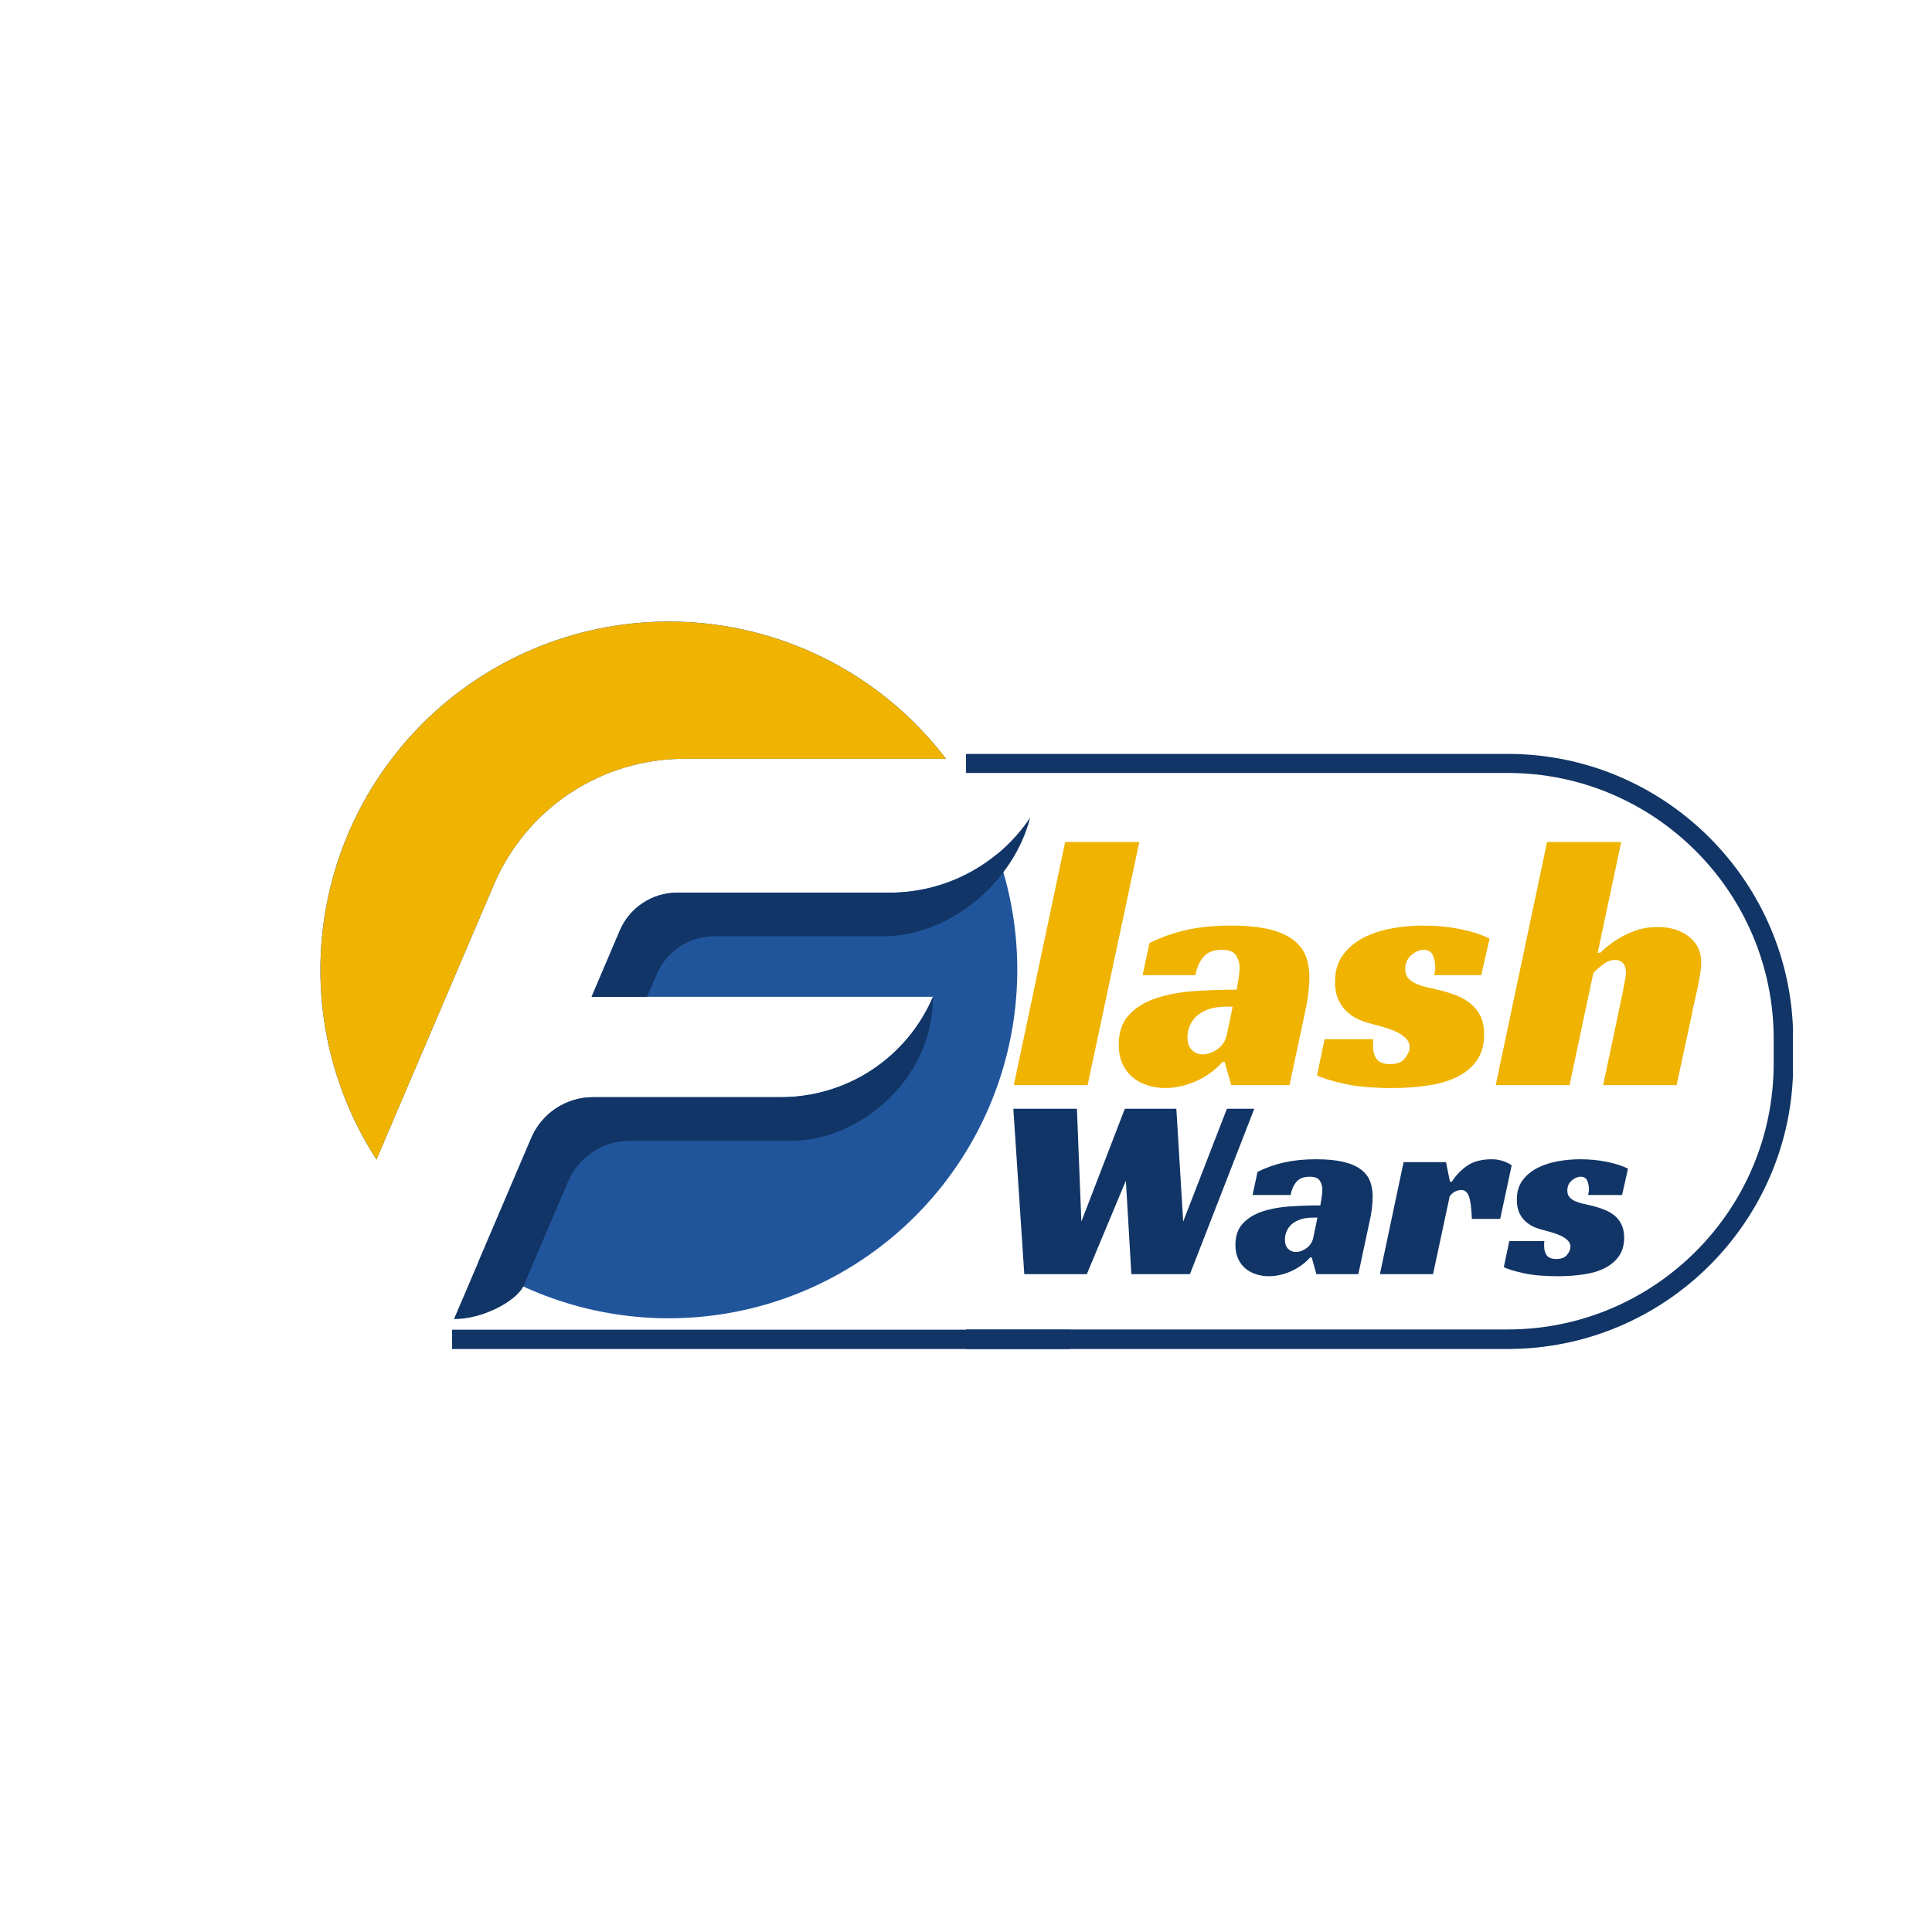
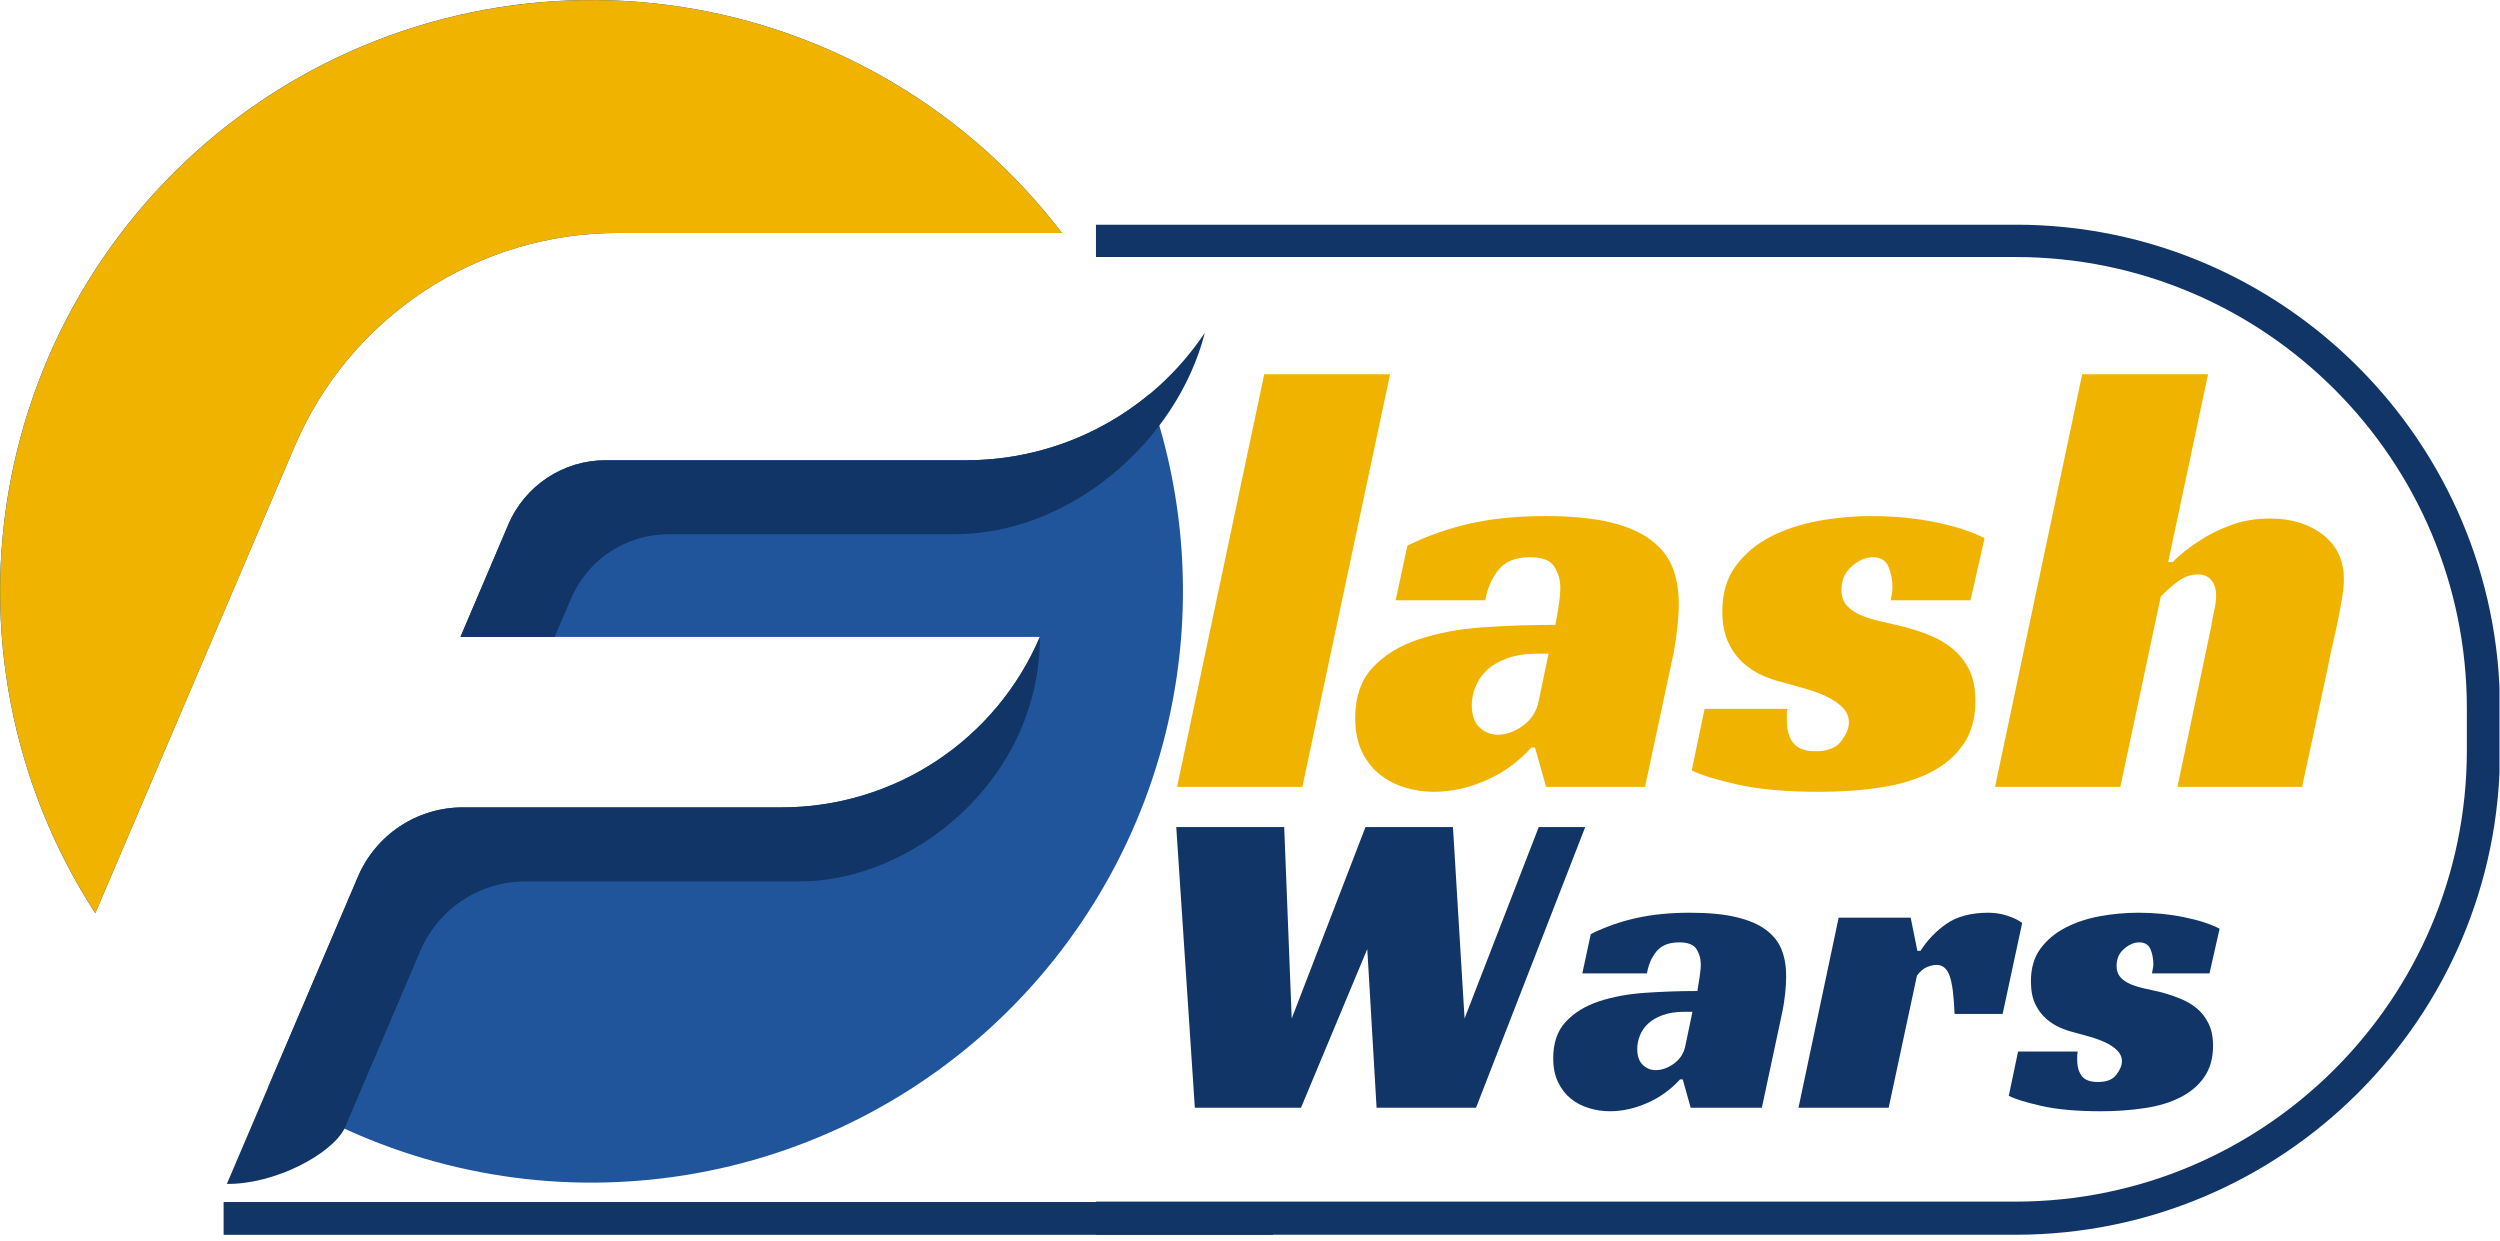
- <svg xmlns="http://www.w3.org/2000/svg" width="500" zoomAndPan="magnify" viewBox="0 0 375 375" height="500" preserveAspectRatio="xMidYMid meet" version="1.0">
+ <svg xmlns="http://www.w3.org/2000/svg" zoomAndPan="magnify" preserveAspectRatio="xMidYMid meet" version="1.0" viewBox="62.18 120.64 285.88 141.83">
  <defs>
    <g />
    <clipPath id="71f188af85">
      <path d="M 187.504 146.34 L 348.004 146.34 L 348.004 261.84 L 187.504 261.84 Z M 187.504 146.34 " clip-rule="nonzero" />
    </clipPath>
  </defs>
  <path fill="#21559b" d="M 95.875 171.676 C 96.645 169.875 97.539 168.141 98.562 166.469 C 99.586 164.801 100.723 163.211 101.977 161.711 C 103.23 160.207 104.59 158.801 106.051 157.496 C 107.512 156.191 109.059 155 110.691 153.922 C 112.324 152.844 114.031 151.891 115.805 151.062 C 117.578 150.23 119.402 149.535 121.277 148.973 C 123.152 148.41 125.059 147.988 126.996 147.703 C 128.934 147.422 130.883 147.281 132.84 147.281 L 183.617 147.281 C 182.309 145.562 180.918 143.91 179.449 142.324 C 177.98 140.738 176.441 139.227 174.828 137.785 C 173.211 136.348 171.535 134.988 169.789 133.711 C 168.047 132.434 166.246 131.242 164.387 130.137 C 162.531 129.035 160.625 128.02 158.668 127.098 C 156.715 126.176 154.719 125.352 152.684 124.617 C 150.648 123.887 148.586 123.258 146.488 122.723 C 144.395 122.191 142.277 121.758 140.145 121.43 C 138.008 121.102 135.859 120.871 133.699 120.75 C 131.543 120.625 129.383 120.605 127.223 120.688 C 125.062 120.77 122.914 120.957 120.77 121.246 C 118.629 121.535 116.504 121.926 114.398 122.418 C 112.297 122.91 110.219 123.504 108.172 124.195 C 106.121 124.887 104.113 125.676 102.141 126.559 C 100.168 127.445 98.242 128.422 96.363 129.492 C 94.484 130.559 92.66 131.715 90.895 132.961 C 89.125 134.203 87.422 135.531 85.781 136.938 C 84.141 138.344 82.57 139.828 81.074 141.387 C 79.574 142.945 78.152 144.57 76.812 146.266 C 75.469 147.957 74.211 149.715 73.035 151.527 C 71.859 153.344 70.777 155.211 69.781 157.129 C 68.785 159.047 67.883 161.008 67.078 163.016 C 66.27 165.02 65.559 167.059 64.949 169.133 C 64.336 171.207 63.824 173.305 63.414 175.426 C 63.004 177.547 62.695 179.684 62.492 181.836 C 62.285 183.988 62.184 186.145 62.184 188.309 C 62.184 190.469 62.289 192.625 62.496 194.777 C 62.707 196.93 63.016 199.066 63.43 201.188 C 63.84 203.309 64.355 205.406 64.969 207.48 C 65.582 209.551 66.293 211.59 67.102 213.594 C 67.914 215.602 68.816 217.562 69.812 219.48 C 70.812 221.395 71.898 223.262 73.074 225.074 Z M 95.875 171.676 " fill-opacity="1" fill-rule="nonzero" />
  <path fill="#21559b" d="M 172.66 173.27 L 131.441 173.27 C 130.254 173.266 129.094 173.438 127.957 173.777 C 126.824 174.121 125.762 174.617 124.77 175.27 C 123.781 175.922 122.906 176.703 122.148 177.613 C 121.387 178.523 120.773 179.523 120.309 180.617 L 114.832 193.477 L 181.09 193.477 C 180.477 194.914 179.762 196.301 178.945 197.633 C 178.129 198.965 177.219 200.234 176.219 201.434 C 175.215 202.633 174.133 203.754 172.965 204.797 C 171.801 205.84 170.566 206.789 169.262 207.652 C 167.957 208.512 166.598 209.277 165.18 209.938 C 163.766 210.602 162.309 211.156 160.812 211.605 C 159.312 212.055 157.793 212.395 156.246 212.621 C 154.699 212.852 153.145 212.965 151.578 212.965 L 115.105 212.965 C 113.828 212.965 112.578 213.148 111.355 213.516 C 110.133 213.883 108.988 214.418 107.922 215.121 C 106.855 215.824 105.914 216.668 105.098 217.648 C 104.277 218.629 103.617 219.707 103.117 220.883 L 92.867 244.906 C 94.336 245.863 95.84 246.762 97.379 247.602 C 98.918 248.441 100.488 249.223 102.09 249.941 C 103.688 250.66 105.312 251.312 106.965 251.906 C 108.617 252.496 110.285 253.023 111.98 253.488 C 113.672 253.949 115.379 254.344 117.102 254.672 C 118.824 255.004 120.555 255.266 122.297 255.461 C 124.043 255.652 125.789 255.781 127.543 255.84 C 129.293 255.898 131.047 255.887 132.801 255.809 C 134.551 255.73 136.297 255.586 138.039 255.371 C 139.777 255.16 141.508 254.879 143.227 254.531 C 144.945 254.184 146.648 253.77 148.336 253.289 C 150.023 252.809 151.688 252.262 153.332 251.652 C 154.977 251.043 156.594 250.367 158.188 249.633 C 159.777 248.898 161.34 248.102 162.867 247.242 C 164.398 246.387 165.895 245.473 167.352 244.496 C 168.812 243.523 170.23 242.496 171.609 241.41 C 172.988 240.328 174.32 239.191 175.613 238.004 C 176.902 236.816 178.145 235.582 179.34 234.297 C 180.535 233.012 181.676 231.684 182.77 230.312 C 183.859 228.938 184.895 227.523 185.875 226.07 C 186.855 224.617 187.781 223.129 188.645 221.602 C 189.512 220.078 190.316 218.52 191.059 216.934 C 191.805 215.344 192.484 213.73 193.105 212.09 C 193.723 210.449 194.277 208.785 194.766 207.102 C 195.254 205.418 195.68 203.719 196.035 202 C 196.395 200.281 196.684 198.555 196.906 196.816 C 197.129 195.074 197.285 193.332 197.371 191.578 C 197.457 189.828 197.477 188.074 197.426 186.32 C 197.379 184.57 197.262 182.82 197.074 181.078 C 196.891 179.332 196.637 177.598 196.316 175.875 C 195.996 174.148 195.609 172.441 195.156 170.746 C 194.703 169.051 194.188 167.379 193.602 165.723 C 192.141 166.934 190.59 168.012 188.941 168.953 C 187.293 169.895 185.578 170.688 183.793 171.328 C 182.008 171.973 180.18 172.457 178.309 172.781 C 176.441 173.109 174.559 173.27 172.66 173.27 Z M 172.66 173.27 " fill-opacity="1" fill-rule="nonzero" />
  <path fill="#efb300" d="M 95.875 171.676 C 96.645 169.875 97.539 168.141 98.562 166.469 C 99.586 164.801 100.723 163.211 101.977 161.711 C 103.23 160.207 104.59 158.801 106.051 157.496 C 107.512 156.191 109.059 155 110.691 153.922 C 112.324 152.844 114.031 151.891 115.805 151.062 C 117.578 150.23 119.402 149.535 121.277 148.973 C 123.152 148.41 125.059 147.988 126.996 147.703 C 128.934 147.422 130.883 147.281 132.84 147.281 L 183.609 147.281 C 182.297 145.562 180.91 143.91 179.441 142.324 C 177.973 140.738 176.43 139.227 174.816 137.789 C 173.203 136.352 171.527 134.992 169.781 133.719 C 168.039 132.441 166.238 131.25 164.383 130.145 C 162.523 129.039 160.617 128.027 158.664 127.105 C 156.707 126.184 154.715 125.359 152.68 124.629 C 150.645 123.898 148.582 123.266 146.488 122.734 C 144.391 122.199 142.277 121.77 140.141 121.441 C 138.004 121.109 135.859 120.883 133.703 120.758 C 131.543 120.637 129.387 120.613 127.227 120.699 C 125.066 120.781 122.914 120.969 120.773 121.258 C 118.633 121.547 116.508 121.938 114.406 122.43 C 112.301 122.922 110.223 123.516 108.176 124.207 C 106.129 124.898 104.121 125.684 102.148 126.57 C 100.176 127.453 98.25 128.43 96.371 129.5 C 94.496 130.57 92.672 131.727 90.906 132.969 C 89.137 134.211 87.434 135.539 85.793 136.945 C 84.152 138.352 82.582 139.836 81.086 141.391 C 79.586 142.949 78.168 144.574 76.824 146.27 C 75.48 147.961 74.223 149.715 73.051 151.531 C 71.875 153.344 70.789 155.211 69.797 157.129 C 68.801 159.047 67.898 161.008 67.09 163.016 C 66.285 165.02 65.574 167.059 64.961 169.129 C 64.352 171.203 63.84 173.301 63.43 175.422 C 63.02 177.543 62.711 179.68 62.504 181.832 C 62.297 183.984 62.195 186.141 62.195 188.301 C 62.199 190.461 62.301 192.617 62.508 194.77 C 62.719 196.922 63.027 199.059 63.438 201.18 C 63.852 203.301 64.363 205.395 64.977 207.469 C 65.59 209.539 66.301 211.578 67.113 213.582 C 67.922 215.586 68.824 217.547 69.82 219.465 C 70.816 221.383 71.902 223.25 73.078 225.062 Z M 95.875 171.676 " fill-opacity="1" fill-rule="nonzero" />
  <path fill="#113566" d="M 172.66 173.27 L 131.441 173.27 C 130.254 173.266 129.094 173.438 127.957 173.777 C 126.824 174.121 125.762 174.617 124.77 175.27 C 123.781 175.922 122.906 176.703 122.148 177.613 C 121.387 178.523 120.773 179.523 120.309 180.617 L 114.832 193.477 L 125.602 193.477 L 127.48 189.086 C 127.945 187.996 128.559 186.996 129.316 186.086 C 130.074 185.172 130.949 184.391 131.941 183.738 C 132.93 183.086 133.992 182.586 135.129 182.246 C 136.262 181.906 137.426 181.734 138.609 181.734 L 170.941 181.734 C 184.457 181.906 196.801 171.09 199.957 158.688 C 199.211 159.805 198.398 160.871 197.52 161.891 C 196.641 162.91 195.703 163.871 194.707 164.773 C 193.711 165.676 192.664 166.512 191.562 167.289 C 190.465 168.062 189.32 168.766 188.137 169.398 C 186.949 170.031 185.73 170.59 184.477 171.074 C 183.219 171.559 181.941 171.961 180.637 172.289 C 179.332 172.613 178.012 172.859 176.68 173.023 C 175.344 173.188 174.004 173.27 172.66 173.27 Z M 172.66 173.27 " fill-opacity="1" fill-rule="nonzero" />
  <path fill="#113566" d="M 151.578 212.965 L 115.105 212.965 C 113.828 212.965 112.578 213.148 111.355 213.516 C 110.133 213.883 108.988 214.418 107.922 215.121 C 106.855 215.824 105.914 216.668 105.098 217.648 C 104.277 218.629 103.617 219.707 103.117 220.883 L 88.121 256.023 C 93.598 256.082 100.043 252.648 101.562 249.715 L 110.258 229.348 C 110.762 228.172 111.422 227.098 112.238 226.117 C 113.059 225.137 114 224.293 115.066 223.59 C 116.133 222.887 117.277 222.352 118.5 221.984 C 119.723 221.617 120.973 221.434 122.25 221.434 L 153.645 221.434 C 166.496 221.434 181.09 209.836 181.09 193.477 C 180.477 194.914 179.762 196.301 178.945 197.633 C 178.129 198.965 177.219 200.234 176.219 201.434 C 175.215 202.633 174.133 203.754 172.965 204.797 C 171.801 205.84 170.566 206.789 169.262 207.652 C 167.957 208.512 166.598 209.277 165.18 209.938 C 163.766 210.602 162.309 211.156 160.812 211.605 C 159.312 212.055 157.793 212.395 156.246 212.621 C 154.699 212.852 153.145 212.965 151.578 212.965 Z M 151.578 212.965 " fill-opacity="1" fill-rule="nonzero" />
  <g clip-path="url(#71f188af85)">
    <path fill="#113566" d="M 348.059 206.52 L 348.059 201.738 C 348.059 171.238 323.246 146.332 292.652 146.332 L 167.578 146.332 L 167.578 261.836 L 292.652 261.836 C 323.246 261.836 348.059 237.023 348.059 206.52 Z M 171.281 258.137 L 171.281 150.031 L 292.652 150.031 C 321.168 150.031 344.27 173.223 344.27 201.648 L 344.27 206.43 C 344.27 234.945 321.078 258.047 292.652 258.047 L 171.281 258.047 Z M 171.281 258.137 " fill-opacity="1" fill-rule="nonzero" />
  </g>
  <g fill="#efb300" fill-opacity="1">
    <g transform="translate(197.4818, 210.6235)">
      <g>
        <path d="M 13.625 0 L -0.703 0 L 9.266 -47.188 L 23.656 -47.188 Z M 13.625 0 " />
      </g>
    </g>
  </g>
  <g fill="#efb300" fill-opacity="1">
    <g transform="translate(218.0572, 210.6235)">
      <g>
        <path d="M 5.062 -27.594 C 7.445 -28.758 9.891 -29.613 12.391 -30.156 C 14.898 -30.695 17.695 -30.969 20.781 -30.969 C 23.781 -30.969 26.258 -30.734 28.219 -30.266 C 30.188 -29.797 31.754 -29.113 32.922 -28.219 C 34.098 -27.332 34.922 -26.281 35.391 -25.062 C 35.859 -23.852 36.094 -22.473 36.094 -20.922 C 36.094 -20.035 36.031 -19.078 35.906 -18.047 C 35.789 -17.016 35.664 -16.148 35.531 -15.453 L 32.234 0 L 20.922 0 L 19.656 -4.5 L 19.234 -4.5 C 17.742 -2.852 16.004 -1.598 14.016 -0.734 C 12.023 0.129 10.047 0.562 8.078 0.562 C 6.953 0.562 5.848 0.395 4.766 0.062 C 3.691 -0.258 2.734 -0.758 1.891 -1.438 C 1.047 -2.113 0.367 -2.977 -0.141 -4.031 C -0.648 -5.094 -0.906 -6.367 -0.906 -7.859 C -0.906 -10.297 -0.238 -12.227 1.094 -13.656 C 2.426 -15.082 4.18 -16.156 6.359 -16.875 C 8.535 -17.602 10.988 -18.062 13.719 -18.25 C 16.457 -18.438 19.211 -18.531 21.984 -18.531 C 22.078 -19 22.191 -19.664 22.328 -20.531 C 22.473 -21.406 22.547 -22.172 22.547 -22.828 C 22.547 -23.66 22.32 -24.441 21.875 -25.172 C 21.426 -25.898 20.5 -26.266 19.094 -26.266 C 17.457 -26.266 16.254 -25.785 15.484 -24.828 C 14.711 -23.867 14.207 -22.707 13.969 -21.344 L 3.719 -21.344 Z M 21.203 -15.234 L 19.938 -15.234 C 18.582 -15.234 17.426 -15.055 16.469 -14.703 C 15.508 -14.359 14.734 -13.906 14.141 -13.344 C 13.555 -12.781 13.125 -12.145 12.844 -11.438 C 12.562 -10.738 12.422 -10.039 12.422 -9.344 C 12.422 -8.219 12.711 -7.375 13.297 -6.812 C 13.891 -6.25 14.582 -5.969 15.375 -5.969 C 16.363 -5.969 17.336 -6.316 18.297 -7.016 C 19.254 -7.723 19.848 -8.66 20.078 -9.828 Z M 21.203 -15.234 " />
      </g>
    </g>
  </g>
  <g fill="#efb300" fill-opacity="1">
    <g transform="translate(256.8205, 210.6235)">
      <g>
        <path d="M 21.562 -21.344 C 21.602 -21.582 21.645 -21.816 21.688 -22.047 C 21.738 -22.285 21.766 -22.547 21.766 -22.828 C 21.766 -23.66 21.613 -24.441 21.312 -25.172 C 21.008 -25.898 20.41 -26.266 19.516 -26.266 C 18.723 -26.266 17.926 -25.922 17.125 -25.234 C 16.332 -24.555 15.938 -23.66 15.938 -22.547 C 15.938 -21.797 16.133 -21.195 16.531 -20.75 C 16.938 -20.301 17.461 -19.938 18.109 -19.656 C 18.766 -19.375 19.504 -19.141 20.328 -18.953 C 21.148 -18.766 21.957 -18.578 22.75 -18.391 C 23.875 -18.109 24.938 -17.77 25.938 -17.375 C 26.945 -16.977 27.848 -16.453 28.641 -15.797 C 29.441 -15.141 30.078 -14.332 30.547 -13.375 C 31.016 -12.414 31.25 -11.234 31.25 -9.828 C 31.25 -7.859 30.789 -6.207 29.875 -4.875 C 28.969 -3.539 27.703 -2.461 26.078 -1.641 C 24.461 -0.828 22.566 -0.258 20.391 0.062 C 18.223 0.395 15.895 0.562 13.406 0.562 C 9.613 0.562 6.477 0.281 4 -0.281 C 1.52 -0.844 -0.207 -1.379 -1.188 -1.891 L 0.281 -8.922 L 9.766 -8.922 C 9.711 -8.68 9.688 -8.457 9.688 -8.25 C 9.688 -8.039 9.688 -7.816 9.688 -7.578 C 9.688 -6.504 9.93 -5.648 10.422 -5.016 C 10.922 -4.391 11.773 -4.078 12.984 -4.078 C 14.348 -4.078 15.32 -4.461 15.906 -5.234 C 16.488 -6.004 16.781 -6.719 16.781 -7.375 C 16.781 -8.031 16.535 -8.602 16.047 -9.094 C 15.555 -9.582 14.938 -10.004 14.188 -10.359 C 13.438 -10.711 12.602 -11.016 11.688 -11.266 C 10.781 -11.523 9.906 -11.77 9.062 -12 C 8.445 -12.145 7.754 -12.379 6.984 -12.703 C 6.211 -13.035 5.473 -13.504 4.766 -14.109 C 4.066 -14.723 3.484 -15.508 3.016 -16.469 C 2.547 -17.426 2.312 -18.629 2.312 -20.078 C 2.312 -22.141 2.816 -23.859 3.828 -25.234 C 4.836 -26.617 6.148 -27.734 7.766 -28.578 C 9.379 -29.422 11.203 -30.031 13.234 -30.406 C 15.273 -30.781 17.32 -30.969 19.375 -30.969 C 21.957 -30.969 24.395 -30.734 26.688 -30.266 C 28.977 -29.797 30.848 -29.188 32.297 -28.438 L 30.688 -21.344 Z M 21.562 -21.344 " />
      </g>
    </g>
  </g>
  <g fill="#efb300" fill-opacity="1">
    <g transform="translate(291.0192, 210.6235)">
      <g>
        <path d="M 19.094 -25.703 L 19.594 -25.703 C 20.477 -26.586 21.508 -27.406 22.688 -28.156 C 23.664 -28.812 24.832 -29.395 26.188 -29.906 C 27.551 -30.426 29.07 -30.688 30.75 -30.688 C 33.188 -30.688 35.203 -30.066 36.797 -28.828 C 38.391 -27.586 39.188 -25.891 39.188 -23.734 C 39.188 -23.078 39.113 -22.336 38.969 -21.516 C 38.832 -20.703 38.672 -19.836 38.484 -18.922 C 38.297 -18.016 38.094 -17.102 37.875 -16.188 C 37.664 -15.27 37.492 -14.438 37.359 -13.688 L 34.406 0 L 20.156 0 L 24.016 -18.328 C 24.109 -18.93 24.223 -19.551 24.359 -20.188 C 24.504 -20.82 24.578 -21.395 24.578 -21.906 C 24.578 -22.613 24.398 -23.188 24.047 -23.625 C 23.691 -24.07 23.164 -24.297 22.469 -24.297 C 21.625 -24.297 20.816 -23.988 20.047 -23.375 C 19.273 -22.77 18.676 -22.234 18.25 -21.766 L 13.625 0 L -0.703 0 L 9.266 -47.188 L 23.656 -47.188 Z M 19.094 -25.703 " />
      </g>
    </g>
  </g>
  <g fill="#113566" fill-opacity="1">
    <g transform="translate(192.75, 247.3081)">
      <g>
        <path d="M 3.938 -32.094 L 16.281 -32.094 L 17.141 -10.203 L 25.578 -32.094 L 35.578 -32.094 L 36.906 -10.203 L 45.391 -32.094 L 50.703 -32.094 L 38.219 0 L 26.844 0 L 25.781 -18.141 L 18.203 0 L 6.062 0 Z M 3.938 -32.094 " />
      </g>
    </g>
  </g>
  <g fill="#113566" fill-opacity="1">
    <g transform="translate(240.4494, 247.3081)">
      <g>
        <path d="M 3.641 -19.859 C 5.359 -20.703 7.117 -21.316 8.922 -21.703 C 10.723 -22.098 12.738 -22.297 14.969 -22.297 C 17.125 -22.297 18.906 -22.125 20.312 -21.781 C 21.727 -21.445 22.859 -20.957 23.703 -20.312 C 24.547 -19.676 25.133 -18.922 25.469 -18.047 C 25.812 -17.172 25.984 -16.176 25.984 -15.062 C 25.984 -14.426 25.941 -13.734 25.859 -12.984 C 25.773 -12.242 25.68 -11.625 25.578 -11.125 L 23.203 0 L 15.062 0 L 14.156 -3.234 L 13.844 -3.234 C 12.77 -2.055 11.516 -1.156 10.078 -0.531 C 8.648 0.094 7.227 0.406 5.812 0.406 C 5 0.406 4.207 0.285 3.438 0.047 C 2.664 -0.18 1.973 -0.539 1.359 -1.031 C 0.754 -1.52 0.27 -2.145 -0.094 -2.906 C -0.469 -3.664 -0.656 -4.582 -0.656 -5.656 C -0.656 -7.414 -0.176 -8.805 0.781 -9.828 C 1.738 -10.859 3 -11.633 4.562 -12.156 C 6.133 -12.676 7.906 -13.004 9.875 -13.141 C 11.852 -13.273 13.836 -13.344 15.828 -13.344 C 15.891 -13.676 15.969 -14.156 16.062 -14.781 C 16.164 -15.406 16.219 -15.953 16.219 -16.422 C 16.219 -17.035 16.055 -17.602 15.734 -18.125 C 15.422 -18.645 14.758 -18.906 13.75 -18.906 C 12.57 -18.906 11.703 -18.555 11.141 -17.859 C 10.586 -17.172 10.227 -16.336 10.062 -15.359 L 2.672 -15.359 Z M 15.266 -10.969 L 14.359 -10.969 C 13.379 -10.969 12.539 -10.836 11.844 -10.578 C 11.156 -10.328 10.598 -10 10.172 -9.594 C 9.754 -9.195 9.445 -8.742 9.25 -8.234 C 9.051 -7.734 8.953 -7.227 8.953 -6.719 C 8.953 -5.914 9.16 -5.312 9.578 -4.906 C 9.992 -4.5 10.488 -4.297 11.062 -4.297 C 11.77 -4.297 12.469 -4.547 13.156 -5.047 C 13.852 -5.555 14.285 -6.234 14.453 -7.078 Z M 15.266 -10.969 " />
      </g>
    </g>
  </g>
  <g fill="#113566" fill-opacity="1">
    <g transform="translate(268.3414, 247.3081)">
      <g>
        <path d="M 4.094 -21.734 L 12.328 -21.734 L 13.094 -17.938 L 13.453 -17.938 C 14.223 -19.156 15.211 -20.188 16.422 -21.031 C 17.641 -21.875 19.242 -22.297 21.234 -22.297 C 21.367 -22.297 21.578 -22.285 21.859 -22.266 C 22.148 -22.242 22.473 -22.191 22.828 -22.109 C 23.18 -22.023 23.551 -21.906 23.938 -21.75 C 24.32 -21.602 24.703 -21.395 25.078 -21.125 L 22.844 -10.719 L 17.344 -10.719 C 17.27 -12.801 17.082 -14.254 16.781 -15.078 C 16.477 -15.91 15.988 -16.328 15.312 -16.328 C 14.977 -16.328 14.613 -16.25 14.219 -16.094 C 13.832 -15.945 13.441 -15.617 13.047 -15.109 L 9.812 0 L -0.5 0 Z M 4.094 -21.734 " />
      </g>
    </g>
  </g>
  <g fill="#113566" fill-opacity="1">
    <g transform="translate(292.7469, 247.3081)">
      <g>
        <path d="M 15.516 -15.359 C 15.547 -15.535 15.578 -15.707 15.609 -15.875 C 15.648 -16.039 15.672 -16.223 15.672 -16.422 C 15.672 -17.035 15.562 -17.602 15.344 -18.125 C 15.125 -18.645 14.691 -18.906 14.047 -18.906 C 13.473 -18.906 12.898 -18.66 12.328 -18.172 C 11.754 -17.68 11.469 -17.031 11.469 -16.219 C 11.469 -15.688 11.609 -15.258 11.891 -14.938 C 12.18 -14.613 12.562 -14.348 13.031 -14.141 C 13.508 -13.941 14.039 -13.773 14.625 -13.641 C 15.219 -13.516 15.801 -13.383 16.375 -13.25 C 17.188 -13.039 17.953 -12.789 18.672 -12.5 C 19.398 -12.219 20.051 -11.844 20.625 -11.375 C 21.195 -10.906 21.648 -10.32 21.984 -9.625 C 22.328 -8.938 22.5 -8.086 22.5 -7.078 C 22.5 -5.66 22.164 -4.473 21.5 -3.516 C 20.844 -2.555 19.93 -1.781 18.766 -1.188 C 17.609 -0.594 16.242 -0.18 14.672 0.047 C 13.109 0.285 11.438 0.406 9.656 0.406 C 6.926 0.406 4.664 0.203 2.875 -0.203 C 1.094 -0.609 -0.148 -0.992 -0.859 -1.359 L 0.203 -6.422 L 7.031 -6.422 C 6.988 -6.254 6.969 -6.094 6.969 -5.938 C 6.969 -5.789 6.969 -5.629 6.969 -5.453 C 6.969 -4.68 7.145 -4.066 7.5 -3.609 C 7.852 -3.16 8.469 -2.938 9.344 -2.938 C 10.32 -2.938 11.02 -3.211 11.438 -3.766 C 11.863 -4.316 12.078 -4.832 12.078 -5.312 C 12.078 -5.781 11.898 -6.191 11.547 -6.547 C 11.191 -6.898 10.742 -7.203 10.203 -7.453 C 9.672 -7.703 9.078 -7.922 8.422 -8.109 C 7.766 -8.297 7.129 -8.473 6.516 -8.641 C 6.078 -8.742 5.582 -8.91 5.031 -9.141 C 4.477 -9.379 3.945 -9.719 3.438 -10.156 C 2.926 -10.594 2.504 -11.156 2.172 -11.844 C 1.836 -12.539 1.672 -13.41 1.672 -14.453 C 1.672 -15.941 2.031 -17.18 2.75 -18.172 C 3.477 -19.16 4.422 -19.957 5.578 -20.562 C 6.742 -21.176 8.062 -21.617 9.531 -21.891 C 11 -22.16 12.473 -22.297 13.953 -22.297 C 15.805 -22.297 17.555 -22.125 19.203 -21.781 C 20.859 -21.445 22.207 -21.008 23.25 -20.469 L 22.094 -15.359 Z M 15.516 -15.359 " />
      </g>
    </g>
  </g>
  <path stroke-linecap="butt" transform="matrix(0.75, 0, 0, 0.75, 87.75, 258.0937)" fill="none" stroke-linejoin="miter" d="M 0 2.5 L 160 2.5 " stroke="#113566" stroke-width="5" stroke-opacity="1" stroke-miterlimit="4" />
</svg>
